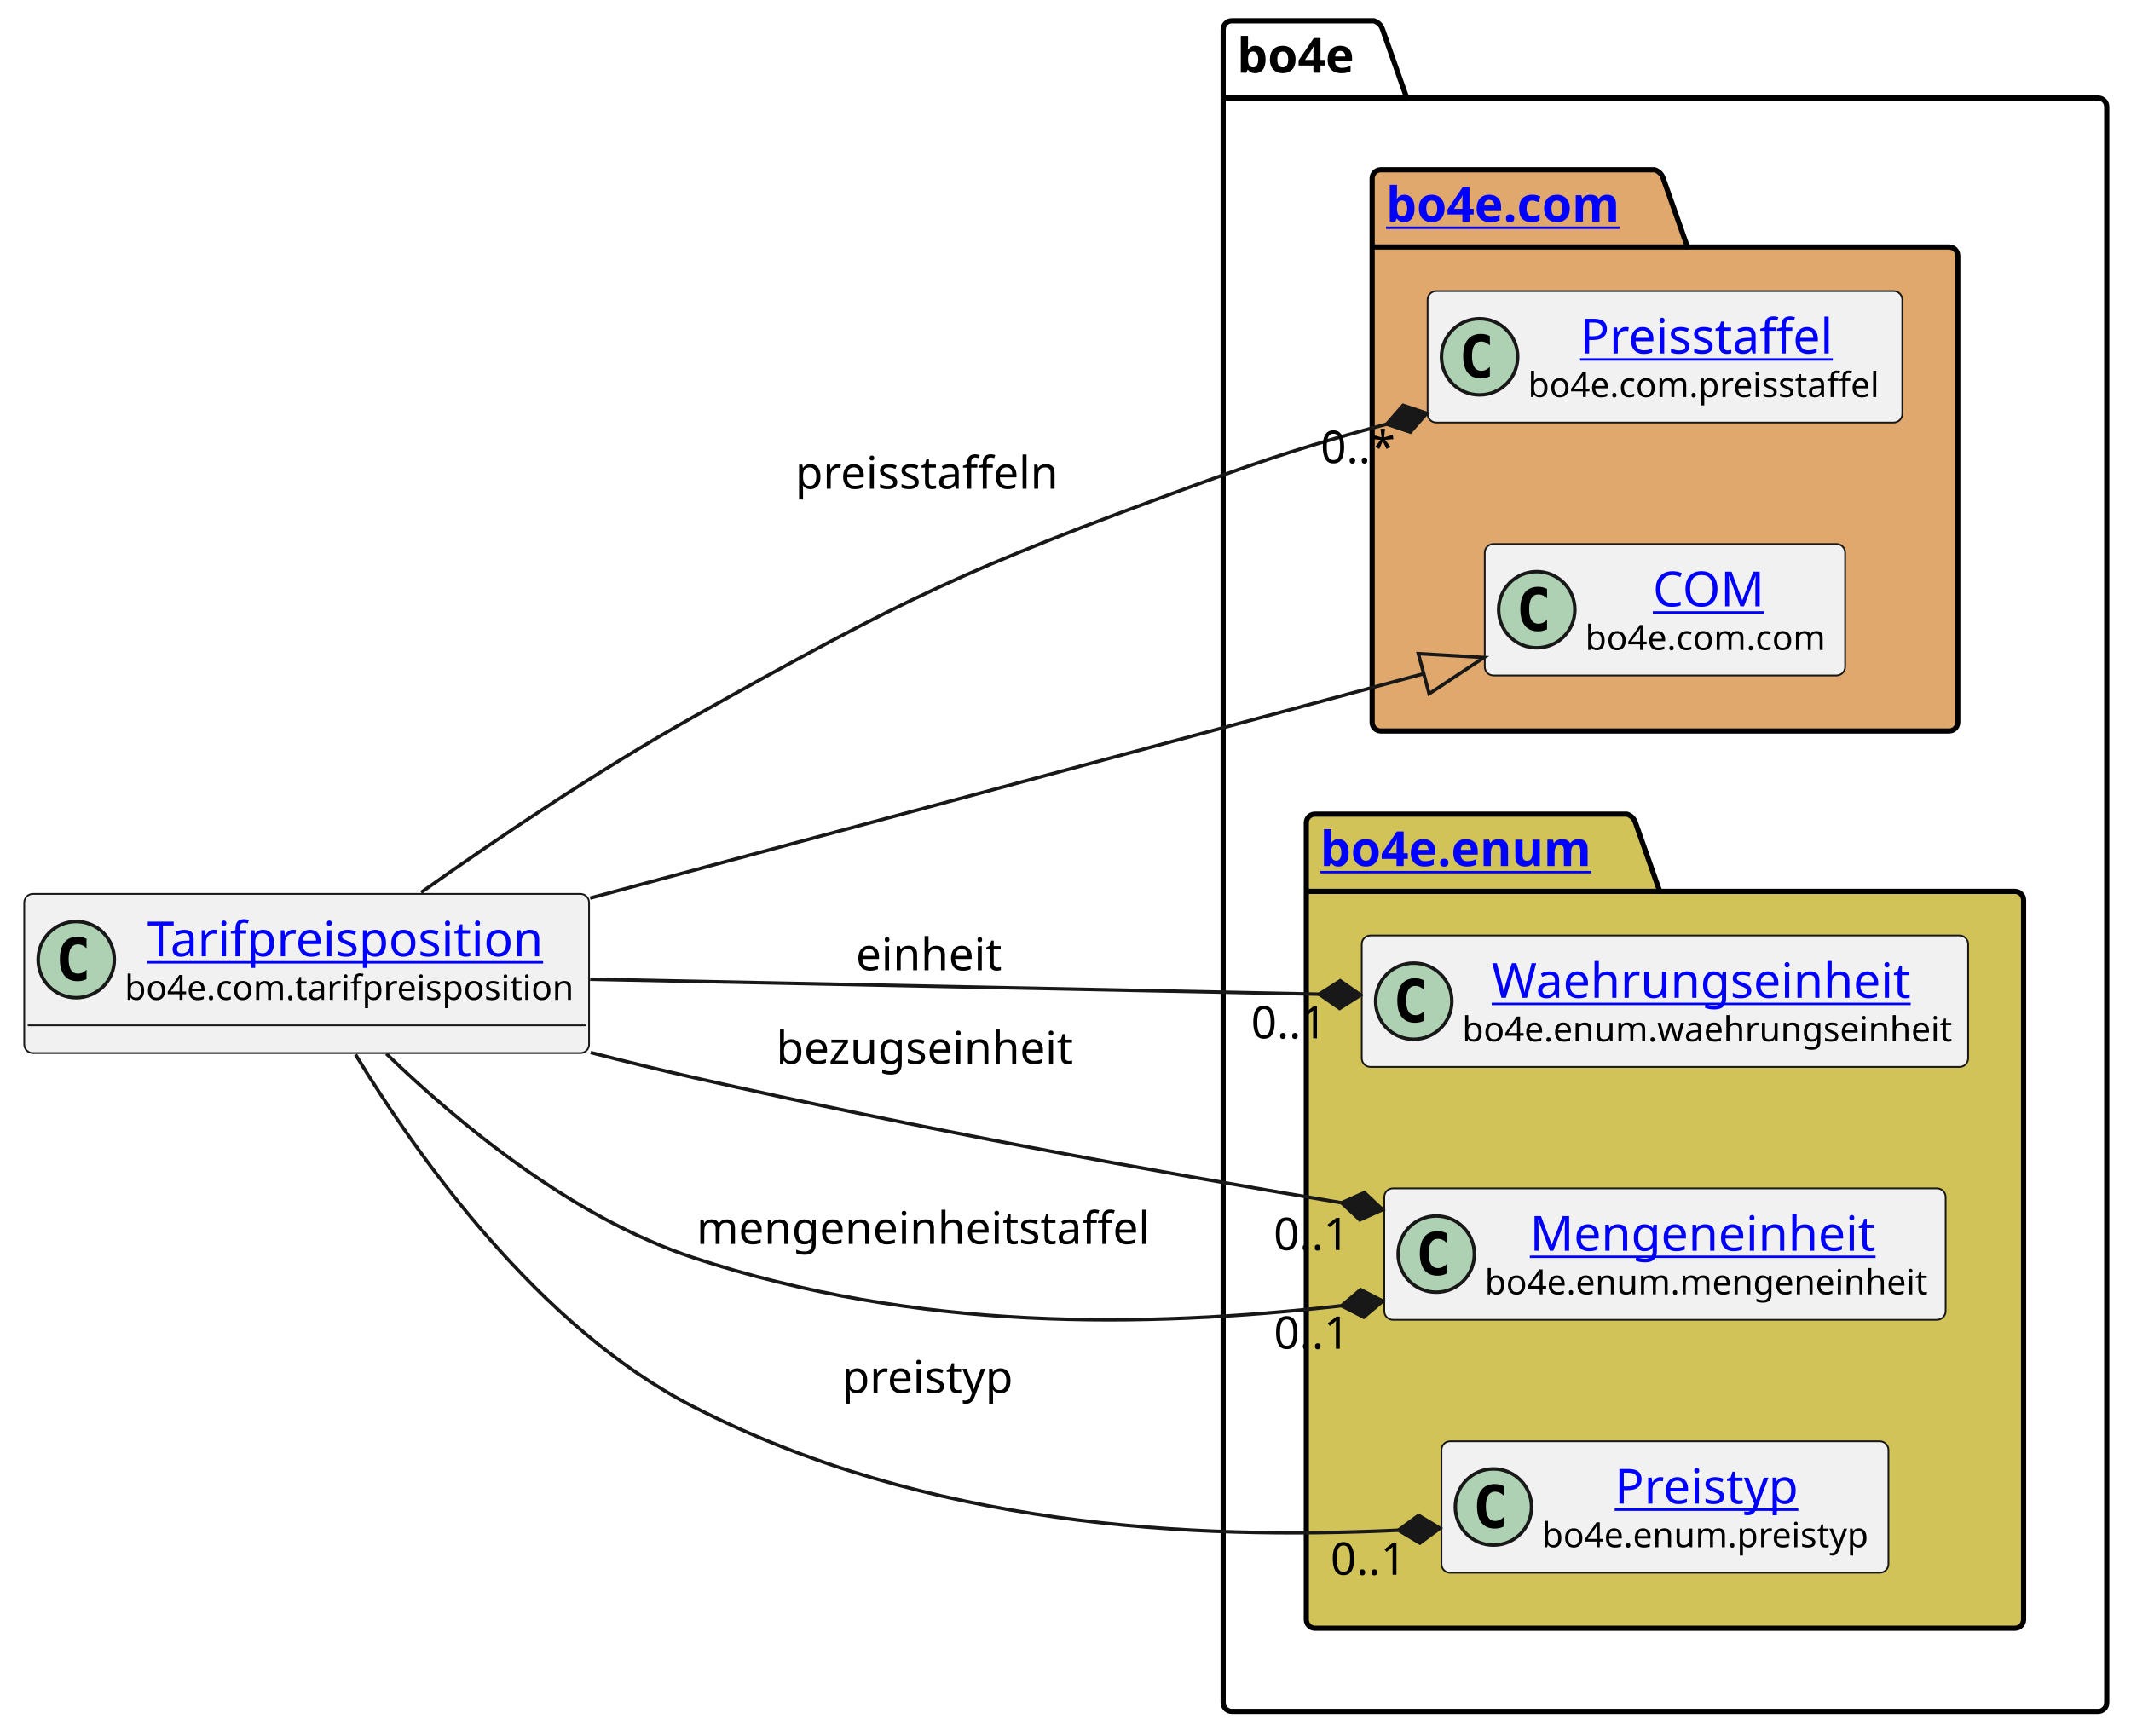
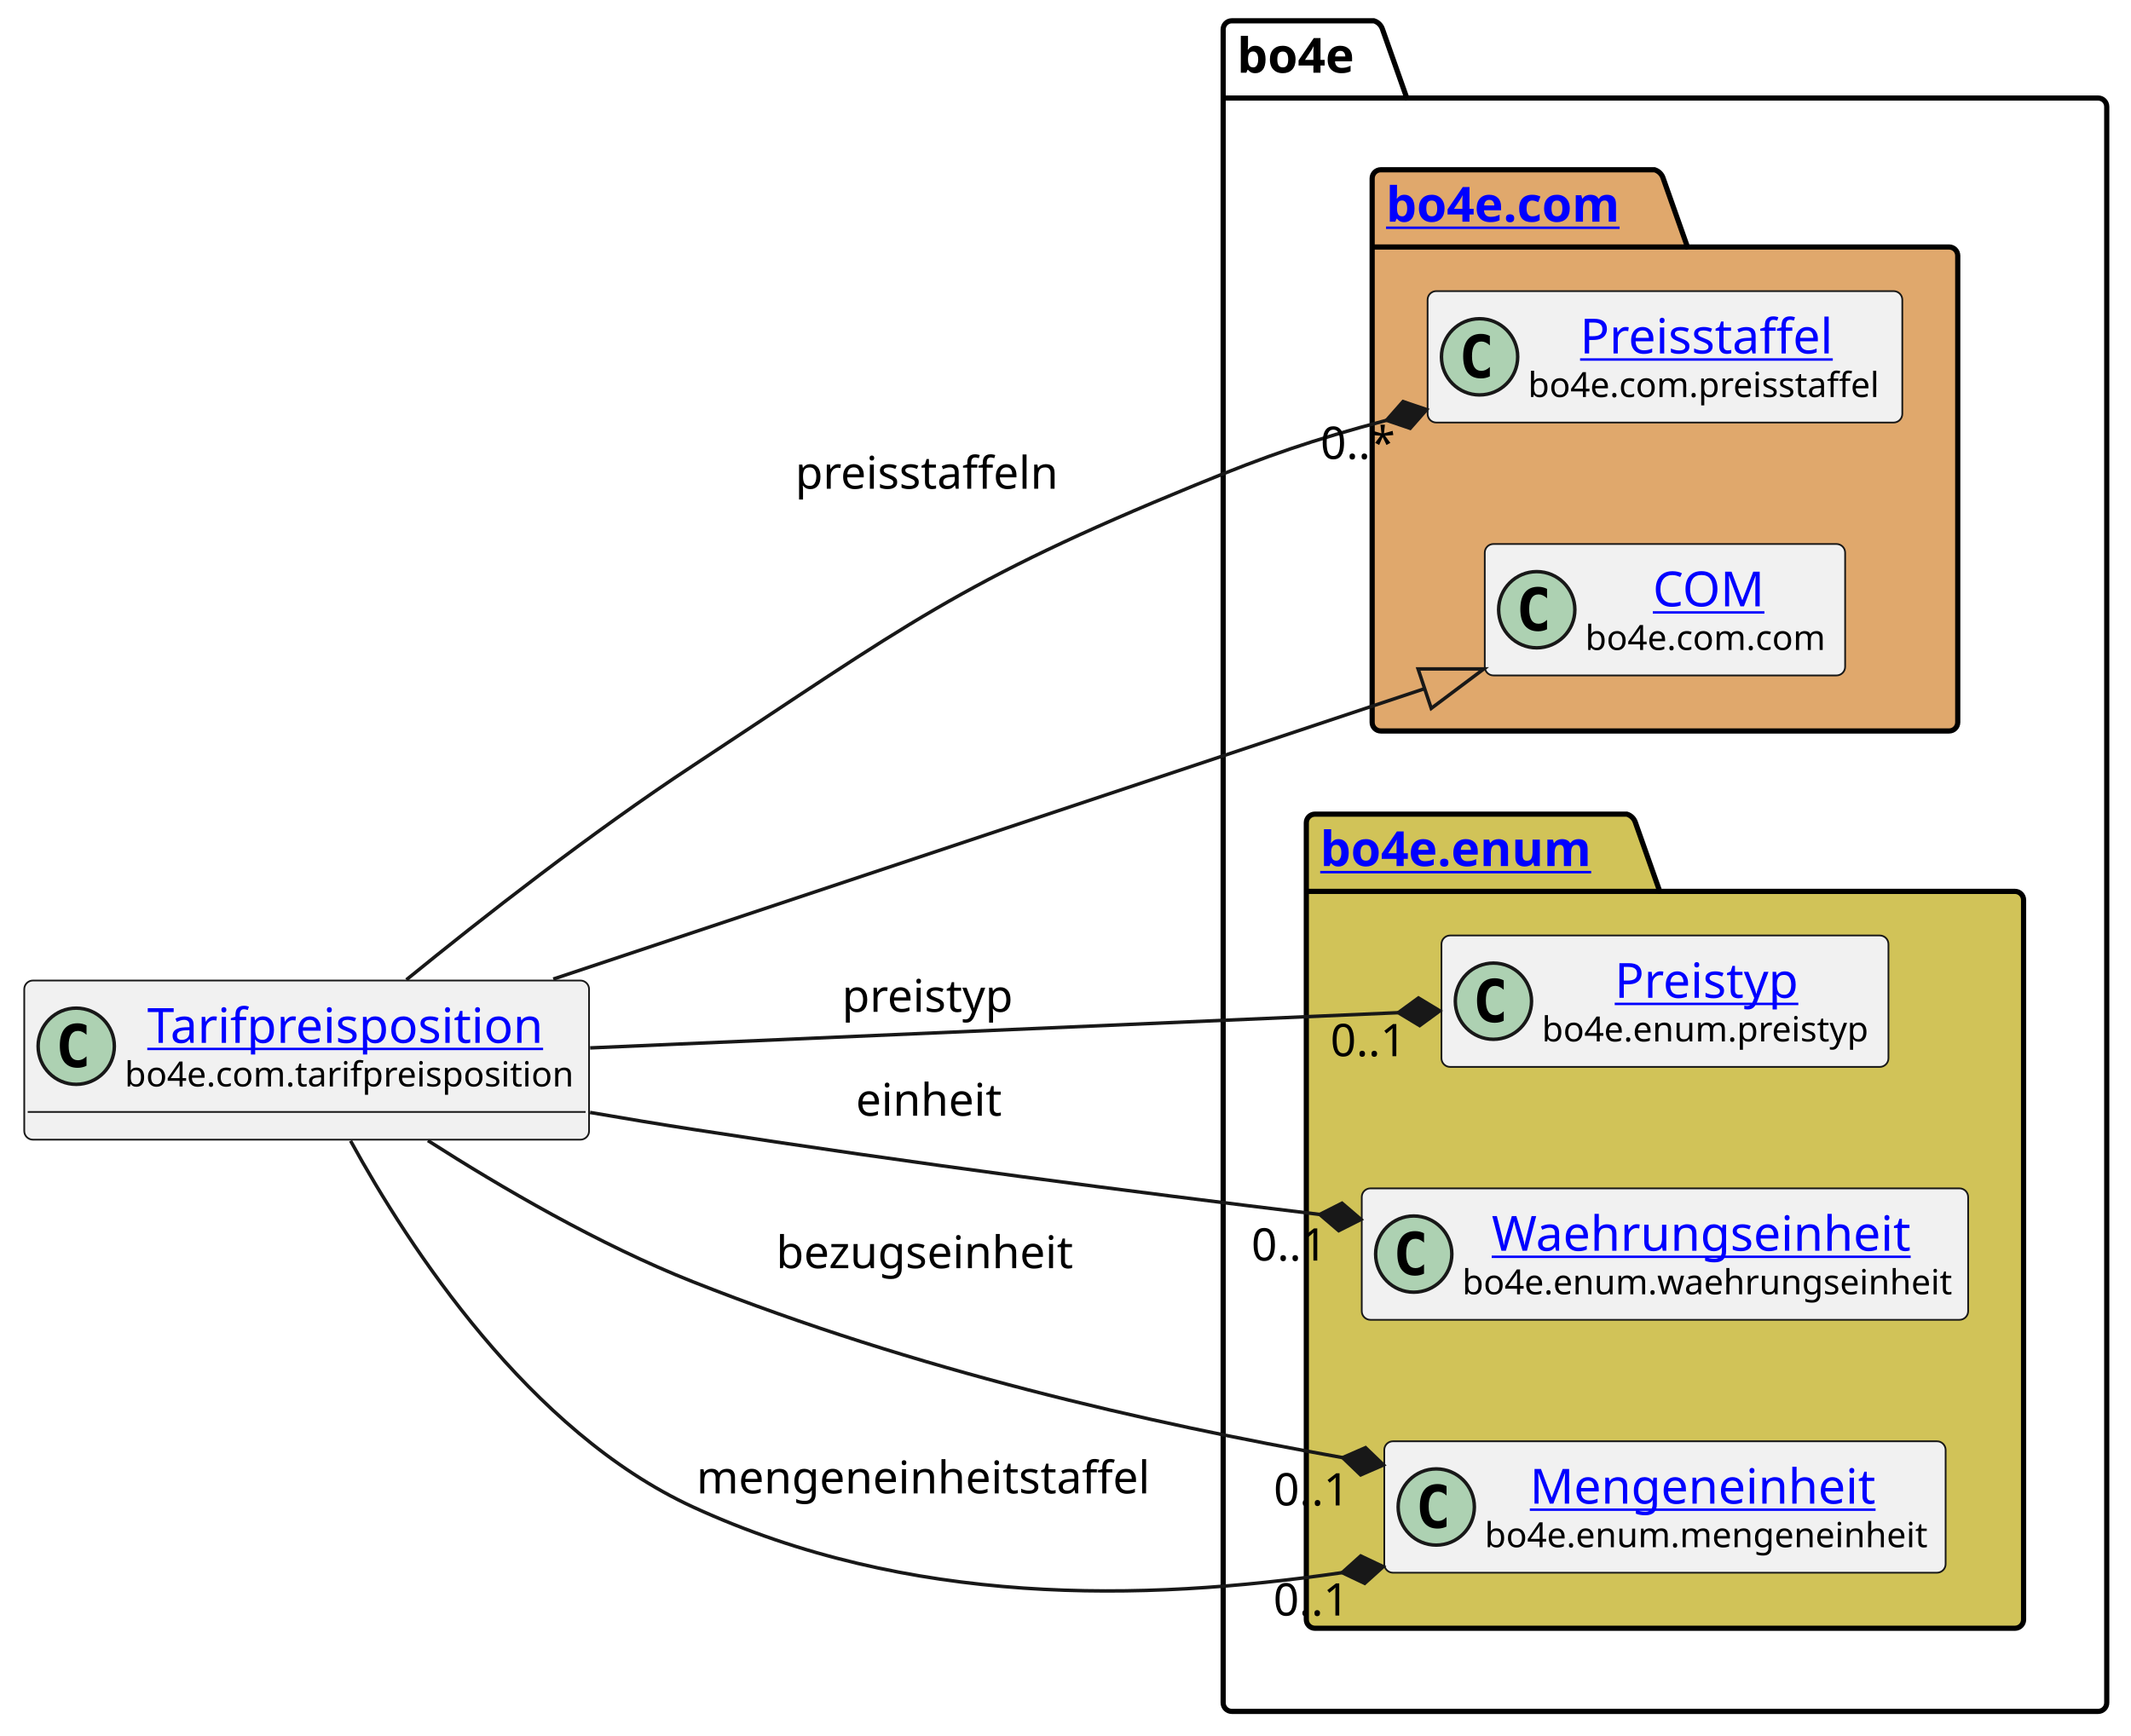
<svg xmlns="http://www.w3.org/2000/svg" xmlns:xlink="http://www.w3.org/1999/xlink" contentStyleType="text/css" height="501px" preserveAspectRatio="none" style="width:615px;height:501px;background:#FFFFFF;" version="1.1" viewBox="0 0 615 501" width="615px" zoomAndPan="magnify">
  <defs />
  <g>
    <g id="cluster_bo4e">
      <path d="M355.5,6 L396.5,6 A3.75,3.75 0 0 1 399,8.5 L406,28.297 L605.5,28.297 A2.5,2.5 0 0 1 608,30.797 L608,491.5 A2.5,2.5 0 0 1 605.5,494 L355.5,494 A2.5,2.5 0 0 1 353,491.5 L353,8.5 A2.5,2.5 0 0 1 355.5,6 " fill="none" style="stroke:#000000;stroke-width:1.5;" />
      <line style="stroke:#000000;stroke-width:1.5;" x1="353" x2="406" y1="28.297" y2="28.297" />
      <text fill="#000000" font-family="sans-serif" font-size="14" font-weight="bold" lengthAdjust="spacing" textLength="40" x="357" y="20.995">bo4e</text>
    </g>
    <g id="cluster_com">
      <path d="M398.5,49 L477.5,49 A3.75,3.75 0 0 1 480,51.5 L487,71.297 L562.5,71.297 A2.5,2.5 0 0 1 565,73.797 L565,208.5 A2.5,2.5 0 0 1 562.5,211 L398.5,211 A2.5,2.5 0 0 1 396,208.5 L396,51.5 A2.5,2.5 0 0 1 398.5,49 " fill="#E0A86C" style="stroke:#000000;stroke-width:1.5;" />
      <line style="stroke:#000000;stroke-width:1.5;" x1="396" x2="487" y1="71.297" y2="71.297" />
      <a href="https://bo4e.github.io/BO4E-python/latest/api/bo4e.com.html" target="_top" title="https://bo4e.github.io/BO4E-python/latest/api/bo4e.com.html" xlink:actuate="onRequest" xlink:href="https://bo4e.github.io/BO4E-python/latest/api/bo4e.com.html" xlink:show="new" xlink:title="https://bo4e.github.io/BO4E-python/latest/api/bo4e.com.html" xlink:type="simple">
        <text fill="#0000FF" font-family="sans-serif" font-size="14" font-weight="bold" lengthAdjust="spacing" text-decoration="underline" textLength="78" x="400" y="63.995">bo4e.com</text>
      </a>
    </g>
    <g id="cluster_enum">
      <path d="M379.5,235 L469.5,235 A3.75,3.75 0 0 1 472,237.5 L479,257.297 L581.5,257.297 A2.5,2.5 0 0 1 584,259.797 L584,467.5 A2.5,2.5 0 0 1 581.5,470 L379.5,470 A2.5,2.5 0 0 1 377,467.5 L377,237.5 A2.5,2.5 0 0 1 379.5,235 " fill="#D1C358" style="stroke:#000000;stroke-width:1.5;" />
      <line style="stroke:#000000;stroke-width:1.5;" x1="377" x2="479" y1="257.297" y2="257.297" />
      <a href="https://bo4e.github.io/BO4E-python/latest/api/bo4e.enum.html" target="_top" title="https://bo4e.github.io/BO4E-python/latest/api/bo4e.enum.html" xlink:actuate="onRequest" xlink:href="https://bo4e.github.io/BO4E-python/latest/api/bo4e.enum.html" xlink:show="new" xlink:title="https://bo4e.github.io/BO4E-python/latest/api/bo4e.enum.html" xlink:type="simple">
        <text fill="#0000FF" font-family="sans-serif" font-size="14" font-weight="bold" lengthAdjust="spacing" text-decoration="underline" textLength="89" x="381" y="249.995">bo4e.enum</text>
      </a>
    </g>
    <g id="elem_Preisstaffel">
      <rect codeLine="7" fill="#F1F1F1" height="37.938" id="Preisstaffel" rx="2.5" ry="2.5" style="stroke:#181818;stroke-width:0.5;" width="137" x="412" y="84.03" />
      <ellipse cx="427" cy="102.999" fill="#ADD1B2" rx="11" ry="11" style="stroke:#181818;stroke-width:1.0;" />
      <path d="M429.969,108.639 Q429.391,108.936 428.75,109.077 Q428.109,109.233 427.406,109.233 Q424.906,109.233 423.578,107.593 Q422.266,105.936 422.266,102.811 Q422.266,99.686 423.578,98.03 Q424.906,96.374 427.406,96.374 Q428.109,96.374 428.75,96.53 Q429.406,96.686 429.969,96.983 L429.969,99.702 Q429.344,99.124 428.75,98.858 Q428.156,98.577 427.531,98.577 Q426.188,98.577 425.5,99.655 Q424.812,100.718 424.812,102.811 Q424.812,104.905 425.5,105.983 Q426.188,107.046 427.531,107.046 Q428.156,107.046 428.75,106.78 Q429.344,106.499 429.969,105.921 L429.969,108.639 Z " fill="#000000" />
      <a href="https://bo4e.github.io/BO4E-python/latest/api/bo4e.com.html#bo4e.com.preisstaffel.Preisstaffel" target="_top" title="https://bo4e.github.io/BO4E-python/latest/api/bo4e.com.html#bo4e.com.preisstaffel.Preisstaffel" xlink:actuate="onRequest" xlink:href="https://bo4e.github.io/BO4E-python/latest/api/bo4e.com.html#bo4e.com.preisstaffel.Preisstaffel" xlink:show="new" xlink:title="https://bo4e.github.io/BO4E-python/latest/api/bo4e.com.html#bo4e.com.preisstaffel.Preisstaffel" xlink:type="simple">
        <text fill="#0000FF" font-family="sans-serif" font-size="14" lengthAdjust="spacing" text-decoration="underline" textLength="75" x="456" y="102.025">Preisstaffel</text>
      </a>
      <text fill="#000000" font-family="sans-serif" font-size="10" lengthAdjust="spacing" textLength="105" x="441" y="114.609">bo4e.com.preisstaffel</text>
    </g>
    <g id="elem_COM">
      <rect codeLine="8" fill="#F1F1F1" height="37.938" id="COM" rx="2.5" ry="2.5" style="stroke:#181818;stroke-width:0.5;" width="104" x="428.5" y="157.03" />
      <ellipse cx="443.5" cy="175.999" fill="#ADD1B2" rx="11" ry="11" style="stroke:#181818;stroke-width:1.0;" />
      <path d="M446.469,181.639 Q445.891,181.936 445.25,182.077 Q444.609,182.233 443.906,182.233 Q441.406,182.233 440.078,180.593 Q438.766,178.936 438.766,175.811 Q438.766,172.686 440.078,171.03 Q441.406,169.374 443.906,169.374 Q444.609,169.374 445.25,169.53 Q445.906,169.686 446.469,169.983 L446.469,172.702 Q445.844,172.124 445.25,171.858 Q444.656,171.577 444.031,171.577 Q442.688,171.577 442,172.655 Q441.312,173.718 441.312,175.811 Q441.312,177.905 442,178.983 Q442.688,180.046 444.031,180.046 Q444.656,180.046 445.25,179.78 Q445.844,179.499 446.469,178.921 L446.469,181.639 Z " fill="#000000" />
      <a href="https://bo4e.github.io/BO4E-python/latest/api/bo4e.com.html#bo4e.com.com.COM" target="_top" title="https://bo4e.github.io/BO4E-python/latest/api/bo4e.com.html#bo4e.com.com.COM" xlink:actuate="onRequest" xlink:href="https://bo4e.github.io/BO4E-python/latest/api/bo4e.com.html#bo4e.com.com.COM" xlink:show="new" xlink:title="https://bo4e.github.io/BO4E-python/latest/api/bo4e.com.html#bo4e.com.com.COM" xlink:type="simple">
        <text fill="#0000FF" font-family="sans-serif" font-size="14" lengthAdjust="spacing" text-decoration="underline" textLength="33" x="477" y="175.025">COM</text>
      </a>
      <text fill="#000000" font-family="sans-serif" font-size="10" lengthAdjust="spacing" textLength="72" x="457.5" y="187.609">bo4e.com.com</text>
    </g>
+     <g id="elem_Preistyp">
+       <rect codeLine="11" fill="#F1F1F1" height="37.938" id="Preistyp" rx="2.5" ry="2.5" style="stroke:#181818;stroke-width:0.5;" width="129" x="416" y="270.03" />
+       <ellipse cx="431" cy="288.999" fill="#ADD1B2" rx="11" ry="11" style="stroke:#181818;stroke-width:1.0;" />
+       <path d="M433.969,294.639 Q433.391,294.936 432.75,295.077 Q432.109,295.233 431.406,295.233 Q428.906,295.233 427.578,293.592 Q426.266,291.936 426.266,288.811 Q426.266,285.686 427.578,284.03 Q428.906,282.374 431.406,282.374 Q432.109,282.374 432.75,282.53 Q433.406,282.686 433.969,282.983 L433.969,285.702 Q433.344,285.124 432.75,284.858 Q432.156,284.577 431.531,284.577 Q430.188,284.577 429.5,285.655 Q428.812,286.717 428.812,288.811 Q428.812,290.905 429.5,291.983 Q430.188,293.046 431.531,293.046 Q432.156,293.046 432.75,292.78 Q433.344,292.499 433.969,291.921 L433.969,294.639 Z " fill="#000000" />
+       <a href="https://bo4e.github.io/BO4E-python/latest/api/bo4e.enum.html#bo4e.enum.preistyp.Preistyp" target="_top" title="https://bo4e.github.io/BO4E-python/latest/api/bo4e.enum.html#bo4e.enum.preistyp.Preistyp" xlink:actuate="onRequest" xlink:href="https://bo4e.github.io/BO4E-python/latest/api/bo4e.enum.html#bo4e.enum.preistyp.Preistyp" xlink:show="new" xlink:title="https://bo4e.github.io/BO4E-python/latest/api/bo4e.enum.html#bo4e.enum.preistyp.Preistyp" xlink:type="simple">
+         <text fill="#0000FF" font-family="sans-serif" font-size="14" lengthAdjust="spacing" text-decoration="underline" textLength="55" x="466" y="288.025">Preistyp</text>
+       </a>
+       <text fill="#000000" font-family="sans-serif" font-size="10" lengthAdjust="spacing" textLength="97" x="445" y="300.609">bo4e.enum.preistyp</text>
+     </g>
    <g id="elem_Waehrungseinheit">
-       <rect codeLine="11" fill="#F1F1F1" height="37.938" id="Waehrungseinheit" rx="2.5" ry="2.5" style="stroke:#181818;stroke-width:0.5;" width="175" x="393" y="270.03" />
-       <ellipse cx="408" cy="288.999" fill="#ADD1B2" rx="11" ry="11" style="stroke:#181818;stroke-width:1.0;" />
-       <path d="M410.969,294.639 Q410.391,294.936 409.75,295.077 Q409.109,295.233 408.406,295.233 Q405.906,295.233 404.578,293.592 Q403.266,291.936 403.266,288.811 Q403.266,285.686 404.578,284.03 Q405.906,282.374 408.406,282.374 Q409.109,282.374 409.75,282.53 Q410.406,282.686 410.969,282.983 L410.969,285.702 Q410.344,285.124 409.75,284.858 Q409.156,284.577 408.531,284.577 Q407.188,284.577 406.5,285.655 Q405.812,286.717 405.812,288.811 Q405.812,290.905 406.5,291.983 Q407.188,293.046 408.531,293.046 Q409.156,293.046 409.75,292.78 Q410.344,292.499 410.969,291.921 L410.969,294.639 Z " fill="#000000" />
+       <rect codeLine="12" fill="#F1F1F1" height="37.938" id="Waehrungseinheit" rx="2.5" ry="2.5" style="stroke:#181818;stroke-width:0.5;" width="175" x="393" y="343.03" />
+       <ellipse cx="408" cy="361.999" fill="#ADD1B2" rx="11" ry="11" style="stroke:#181818;stroke-width:1.0;" />
+       <path d="M410.969,367.639 Q410.391,367.936 409.75,368.077 Q409.109,368.233 408.406,368.233 Q405.906,368.233 404.578,366.592 Q403.266,364.936 403.266,361.811 Q403.266,358.686 404.578,357.03 Q405.906,355.374 408.406,355.374 Q409.109,355.374 409.75,355.53 Q410.406,355.686 410.969,355.983 L410.969,358.702 Q410.344,358.124 409.75,357.858 Q409.156,357.577 408.531,357.577 Q407.188,357.577 406.5,358.655 Q405.812,359.717 405.812,361.811 Q405.812,363.905 406.5,364.983 Q407.188,366.046 408.531,366.046 Q409.156,366.046 409.75,365.78 Q410.344,365.499 410.969,364.921 L410.969,367.639 Z " fill="#000000" />
      <a href="https://bo4e.github.io/BO4E-python/latest/api/bo4e.enum.html#bo4e.enum.waehrungseinheit.Waehrungseinheit" target="_top" title="https://bo4e.github.io/BO4E-python/latest/api/bo4e.enum.html#bo4e.enum.waehrungseinheit.Waehrungseinheit" xlink:actuate="onRequest" xlink:href="https://bo4e.github.io/BO4E-python/latest/api/bo4e.enum.html#bo4e.enum.waehrungseinheit.Waehrungseinheit" xlink:show="new" xlink:title="https://bo4e.github.io/BO4E-python/latest/api/bo4e.enum.html#bo4e.enum.waehrungseinheit.Waehrungseinheit" xlink:type="simple">
-         <text fill="#0000FF" font-family="sans-serif" font-size="14" lengthAdjust="spacing" text-decoration="underline" textLength="126" x="430.5" y="288.025">Waehrungseinheit</text>
+         <text fill="#0000FF" font-family="sans-serif" font-size="14" lengthAdjust="spacing" text-decoration="underline" textLength="126" x="430.5" y="361.025">Waehrungseinheit</text>
      </a>
-       <text fill="#000000" font-family="sans-serif" font-size="10" lengthAdjust="spacing" textLength="143" x="422" y="300.609">bo4e.enum.waehrungseinheit</text>
+       <text fill="#000000" font-family="sans-serif" font-size="10" lengthAdjust="spacing" textLength="143" x="422" y="373.609">bo4e.enum.waehrungseinheit</text>
    </g>
    <g id="elem_Mengeneinheit">
-       <rect codeLine="12" fill="#F1F1F1" height="37.938" id="Mengeneinheit" rx="2.5" ry="2.5" style="stroke:#181818;stroke-width:0.5;" width="162" x="399.5" y="343.03" />
-       <ellipse cx="414.5" cy="361.999" fill="#ADD1B2" rx="11" ry="11" style="stroke:#181818;stroke-width:1.0;" />
-       <path d="M417.469,367.639 Q416.891,367.936 416.25,368.077 Q415.609,368.233 414.906,368.233 Q412.406,368.233 411.078,366.592 Q409.766,364.936 409.766,361.811 Q409.766,358.686 411.078,357.03 Q412.406,355.374 414.906,355.374 Q415.609,355.374 416.25,355.53 Q416.906,355.686 417.469,355.983 L417.469,358.702 Q416.844,358.124 416.25,357.858 Q415.656,357.577 415.031,357.577 Q413.688,357.577 413,358.655 Q412.312,359.717 412.312,361.811 Q412.312,363.905 413,364.983 Q413.688,366.046 415.031,366.046 Q415.656,366.046 416.25,365.78 Q416.844,365.499 417.469,364.921 L417.469,367.639 Z " fill="#000000" />
+       <rect codeLine="13" fill="#F1F1F1" height="37.938" id="Mengeneinheit" rx="2.5" ry="2.5" style="stroke:#181818;stroke-width:0.5;" width="162" x="399.5" y="416.03" />
+       <ellipse cx="414.5" cy="434.999" fill="#ADD1B2" rx="11" ry="11" style="stroke:#181818;stroke-width:1.0;" />
+       <path d="M417.469,440.639 Q416.891,440.936 416.25,441.077 Q415.609,441.233 414.906,441.233 Q412.406,441.233 411.078,439.592 Q409.766,437.936 409.766,434.811 Q409.766,431.686 411.078,430.03 Q412.406,428.374 414.906,428.374 Q415.609,428.374 416.25,428.53 Q416.906,428.686 417.469,428.983 L417.469,431.702 Q416.844,431.124 416.25,430.858 Q415.656,430.577 415.031,430.577 Q413.688,430.577 413,431.655 Q412.312,432.717 412.312,434.811 Q412.312,436.905 413,437.983 Q413.688,439.046 415.031,439.046 Q415.656,439.046 416.25,438.78 Q416.844,438.499 417.469,437.921 L417.469,440.639 Z " fill="#000000" />
      <a href="https://bo4e.github.io/BO4E-python/latest/api/bo4e.enum.html#bo4e.enum.mengeneinheit.Mengeneinheit" target="_top" title="https://bo4e.github.io/BO4E-python/latest/api/bo4e.enum.html#bo4e.enum.mengeneinheit.Mengeneinheit" xlink:actuate="onRequest" xlink:href="https://bo4e.github.io/BO4E-python/latest/api/bo4e.enum.html#bo4e.enum.mengeneinheit.Mengeneinheit" xlink:show="new" xlink:title="https://bo4e.github.io/BO4E-python/latest/api/bo4e.enum.html#bo4e.enum.mengeneinheit.Mengeneinheit" xlink:type="simple">
-         <text fill="#0000FF" font-family="sans-serif" font-size="14" lengthAdjust="spacing" text-decoration="underline" textLength="104" x="441.5" y="361.025">Mengeneinheit</text>
+         <text fill="#0000FF" font-family="sans-serif" font-size="14" lengthAdjust="spacing" text-decoration="underline" textLength="104" x="441.5" y="434.025">Mengeneinheit</text>
      </a>
-       <text fill="#000000" font-family="sans-serif" font-size="10" lengthAdjust="spacing" textLength="130" x="428.5" y="373.609">bo4e.enum.mengeneinheit</text>
-     </g>
-     <g id="elem_Preistyp">
-       <rect codeLine="13" fill="#F1F1F1" height="37.938" id="Preistyp" rx="2.5" ry="2.5" style="stroke:#181818;stroke-width:0.5;" width="129" x="416" y="416.03" />
-       <ellipse cx="431" cy="434.999" fill="#ADD1B2" rx="11" ry="11" style="stroke:#181818;stroke-width:1.0;" />
-       <path d="M433.969,440.639 Q433.391,440.936 432.75,441.077 Q432.109,441.233 431.406,441.233 Q428.906,441.233 427.578,439.592 Q426.266,437.936 426.266,434.811 Q426.266,431.686 427.578,430.03 Q428.906,428.374 431.406,428.374 Q432.109,428.374 432.75,428.53 Q433.406,428.686 433.969,428.983 L433.969,431.702 Q433.344,431.124 432.75,430.858 Q432.156,430.577 431.531,430.577 Q430.188,430.577 429.5,431.655 Q428.812,432.717 428.812,434.811 Q428.812,436.905 429.5,437.983 Q430.188,439.046 431.531,439.046 Q432.156,439.046 432.75,438.78 Q433.344,438.499 433.969,437.921 L433.969,440.639 Z " fill="#000000" />
-       <a href="https://bo4e.github.io/BO4E-python/latest/api/bo4e.enum.html#bo4e.enum.preistyp.Preistyp" target="_top" title="https://bo4e.github.io/BO4E-python/latest/api/bo4e.enum.html#bo4e.enum.preistyp.Preistyp" xlink:actuate="onRequest" xlink:href="https://bo4e.github.io/BO4E-python/latest/api/bo4e.enum.html#bo4e.enum.preistyp.Preistyp" xlink:show="new" xlink:title="https://bo4e.github.io/BO4E-python/latest/api/bo4e.enum.html#bo4e.enum.preistyp.Preistyp" xlink:type="simple">
-         <text fill="#0000FF" font-family="sans-serif" font-size="14" lengthAdjust="spacing" text-decoration="underline" textLength="55" x="466" y="434.025">Preistyp</text>
-       </a>
-       <text fill="#000000" font-family="sans-serif" font-size="10" lengthAdjust="spacing" textLength="97" x="445" y="446.609">bo4e.enum.preistyp</text>
+       <text fill="#000000" font-family="sans-serif" font-size="10" lengthAdjust="spacing" textLength="130" x="428.5" y="446.609">bo4e.enum.mengeneinheit</text>
    </g>
    <g id="elem_Tarifpreisposition">
-       <rect codeLine="3" fill="#F1F1F1" height="45.938" id="Tarifpreisposition" rx="2.5" ry="2.5" style="stroke:#181818;stroke-width:0.5;" width="163" x="7" y="258.03" />
-       <ellipse cx="22" cy="276.999" fill="#ADD1B2" rx="11" ry="11" style="stroke:#181818;stroke-width:1.0;" />
-       <path d="M24.969,282.639 Q24.391,282.936 23.75,283.077 Q23.109,283.233 22.406,283.233 Q19.906,283.233 18.578,281.592 Q17.266,279.936 17.266,276.811 Q17.266,273.686 18.578,272.03 Q19.906,270.374 22.406,270.374 Q23.109,270.374 23.75,270.53 Q24.406,270.686 24.969,270.983 L24.969,273.702 Q24.344,273.124 23.75,272.858 Q23.156,272.577 22.531,272.577 Q21.188,272.577 20.5,273.655 Q19.812,274.717 19.812,276.811 Q19.812,278.905 20.5,279.983 Q21.188,281.046 22.531,281.046 Q23.156,281.046 23.75,280.78 Q24.344,280.499 24.969,279.921 L24.969,282.639 Z " fill="#000000" />
+       <rect codeLine="3" fill="#F1F1F1" height="45.938" id="Tarifpreisposition" rx="2.5" ry="2.5" style="stroke:#181818;stroke-width:0.5;" width="163" x="7" y="283.03" />
+       <ellipse cx="22" cy="301.999" fill="#ADD1B2" rx="11" ry="11" style="stroke:#181818;stroke-width:1.0;" />
+       <path d="M24.969,307.639 Q24.391,307.936 23.75,308.077 Q23.109,308.233 22.406,308.233 Q19.906,308.233 18.578,306.592 Q17.266,304.936 17.266,301.811 Q17.266,298.686 18.578,297.03 Q19.906,295.374 22.406,295.374 Q23.109,295.374 23.75,295.53 Q24.406,295.686 24.969,295.983 L24.969,298.702 Q24.344,298.124 23.75,297.858 Q23.156,297.577 22.531,297.577 Q21.188,297.577 20.5,298.655 Q19.812,299.717 19.812,301.811 Q19.812,303.905 20.5,304.983 Q21.188,306.046 22.531,306.046 Q23.156,306.046 23.75,305.78 Q24.344,305.499 24.969,304.921 L24.969,307.639 Z " fill="#000000" />
      <a href="https://bo4e.github.io/BO4E-python/latest/api/bo4e.com.html#bo4e.com.tarifpreisposition.Tarifpreisposition" target="_top" title="https://bo4e.github.io/BO4E-python/latest/api/bo4e.com.html#bo4e.com.tarifpreisposition.Tarifpreisposition" xlink:actuate="onRequest" xlink:href="https://bo4e.github.io/BO4E-python/latest/api/bo4e.com.html#bo4e.com.tarifpreisposition.Tarifpreisposition" xlink:show="new" xlink:title="https://bo4e.github.io/BO4E-python/latest/api/bo4e.com.html#bo4e.com.tarifpreisposition.Tarifpreisposition" xlink:type="simple">
-         <text fill="#0000FF" font-family="sans-serif" font-size="14" lengthAdjust="spacing" text-decoration="underline" textLength="118" x="42.5" y="276.025">Tarifpreisposition</text>
+         <text fill="#0000FF" font-family="sans-serif" font-size="14" lengthAdjust="spacing" text-decoration="underline" textLength="118" x="42.5" y="301.025">Tarifpreisposition</text>
      </a>
-       <text fill="#000000" font-family="sans-serif" font-size="10" lengthAdjust="spacing" textLength="131" x="36" y="288.609">bo4e.com.tarifpreisposition</text>
-       <line style="stroke:#181818;stroke-width:0.5;" x1="8" x2="169" y1="295.967" y2="295.967" />
+       <text fill="#000000" font-family="sans-serif" font-size="10" lengthAdjust="spacing" textLength="131" x="36" y="313.609">bo4e.com.tarifpreisposition</text>
+       <line style="stroke:#181818;stroke-width:0.5;" x1="8" x2="169" y1="320.967" y2="320.967" />
    </g>
    <g id="link_Tarifpreisposition_COM">
-       <path codeLine="16" d="M170.31,259.24 C247.84,238.37 345.179,212.159 410.889,194.469 " fill="none" id="Tarifpreisposition-to-COM" style="stroke:#181818;stroke-width:1.0;" />
-       <polygon fill="none" points="428.27,189.79,409.329,188.675,412.449,200.263,428.27,189.79" style="stroke:#181818;stroke-width:1.0;" />
+       <path codeLine="16" d="M159.67,282.61 C236.98,256.84 342.364,221.712 411.154,198.782 " fill="none" id="Tarifpreisposition-to-COM" style="stroke:#181818;stroke-width:1.0;" />
+       <polygon fill="none" points="428.23,193.09,409.256,193.09,413.051,204.474,428.23,193.09" style="stroke:#181818;stroke-width:1.0;" />
    </g>
    <g id="link_Tarifpreisposition_Preistyp">
-       <path codeLine="17" d="M102.61,304.42 C120.44,333.77 155.31,383.01 200,406 C267.57,440.76 344.384,444.533 403.584,441.703 " fill="none" id="Tarifpreisposition-to-Preistyp" style="stroke:#181818;stroke-width:1.0;" />
-       <polygon fill="#181818" points="415.57,441.13,409.386,437.421,403.584,441.703,409.768,445.412,415.57,441.13" style="stroke:#181818;stroke-width:1.0;" />
-       <text fill="#000000" font-family="sans-serif" font-size="13" lengthAdjust="spacing" textLength="51" x="243" y="402.067">preistyp</text>
-       <text fill="#000000" font-family="sans-serif" font-size="13" lengthAdjust="spacing" textLength="24" x="383.997" y="454.545">0..1</text>
+       <path codeLine="17" d="M170.31,302.48 C243.04,299.31 336.511,295.232 403.541,292.312 " fill="none" id="Tarifpreisposition-to-Preistyp" style="stroke:#181818;stroke-width:1.0;" />
+       <polygon fill="#181818" points="415.53,291.79,409.362,288.055,403.541,292.312,409.71,296.047,415.53,291.79" style="stroke:#181818;stroke-width:1.0;" />
+       <text fill="#000000" font-family="sans-serif" font-size="13" lengthAdjust="spacing" textLength="51" x="243" y="292.067">preistyp</text>
+       <text fill="#000000" font-family="sans-serif" font-size="13" lengthAdjust="spacing" textLength="24" x="383.953" y="304.877">0..1</text>
    </g>
    <g id="link_Tarifpreisposition_Waehrungseinheit">
-       <path codeLine="18" d="M170.31,282.66 C235.23,283.99 314.243,285.615 380.702,286.974 " fill="none" id="Tarifpreisposition-to-Waehrungseinheit" style="stroke:#181818;stroke-width:1.0;" />
-       <polygon fill="#181818" points="392.7,287.22,386.783,283.098,380.702,286.974,386.619,291.096,392.7,287.22" style="stroke:#181818;stroke-width:1.0;" />
-       <text fill="#000000" font-family="sans-serif" font-size="13" lengthAdjust="spacing" textLength="43" x="247" y="280.067">einheit</text>
-       <text fill="#000000" font-family="sans-serif" font-size="13" lengthAdjust="spacing" textLength="24" x="361.059" y="299.73">0..1</text>
+       <path codeLine="18" d="M170.29,321.11 C180.28,322.84 190.37,324.51 200,326 C264.43,335.97 325.596,343.882 380.866,350.552 " fill="none" id="Tarifpreisposition-to-Waehrungseinheit" style="stroke:#181818;stroke-width:1.0;" />
+       <polygon fill="#181818" points="392.78,351.99,387.303,347.3,380.866,350.552,386.344,355.242,392.78,351.99" style="stroke:#181818;stroke-width:1.0;" />
+       <text fill="#000000" font-family="sans-serif" font-size="13" lengthAdjust="spacing" textLength="43" x="247" y="322.067">einheit</text>
+       <text fill="#000000" font-family="sans-serif" font-size="13" lengthAdjust="spacing" textLength="24" x="361.145" y="363.87">0..1</text>
    </g>
    <g id="link_Tarifpreisposition_Mengeneinheit">
-       <path codeLine="19" d="M170.47,303.82 C180.39,306.37 190.4,308.83 200,311 C266.63,326.09 331.135,337.797 387.185,347.187 " fill="none" id="Tarifpreisposition-to-Mengeneinheit" style="stroke:#181818;stroke-width:1.0;" />
-       <polygon fill="#181818" points="399.02,349.17,393.763,344.234,387.185,347.187,392.442,352.124,399.02,349.17" style="stroke:#181818;stroke-width:1.0;" />
-       <text fill="#000000" font-family="sans-serif" font-size="13" lengthAdjust="spacing" textLength="89" x="224" y="307.067">bezugseinheit</text>
-       <text fill="#000000" font-family="sans-serif" font-size="13" lengthAdjust="spacing" textLength="24" x="367.571" y="360.818">0..1</text>
+       <path codeLine="19" d="M123.49,329.23 C144.69,342.81 172.99,359.32 200,370 C264.86,395.66 330.557,410.579 387.477,420.749 " fill="none" id="Tarifpreisposition-to-Mengeneinheit" style="stroke:#181818;stroke-width:1.0;" />
+       <polygon fill="#181818" points="399.29,422.86,394.087,417.867,387.477,420.749,392.68,425.742,399.29,422.86" style="stroke:#181818;stroke-width:1.0;" />
+       <text fill="#000000" font-family="sans-serif" font-size="13" lengthAdjust="spacing" textLength="89" x="224" y="366.067">bezugseinheit</text>
+       <text fill="#000000" font-family="sans-serif" font-size="13" lengthAdjust="spacing" textLength="24" x="367.571" y="434.548">0..1</text>
    </g>
    <g id="link_Tarifpreisposition_Mengeneinheit">
-       <path codeLine="20" d="M111.51,304.18 C132.18,324.13 165.07,351.45 200,363 C264.5,384.32 330.126,383.371 387.156,376.911 " fill="none" id="Tarifpreisposition-to-Mengeneinheit-1" style="stroke:#181818;stroke-width:1.0;" />
-       <polygon fill="#181818" points="399.08,375.56,392.668,372.261,387.156,376.911,393.568,380.21,399.08,375.56" style="stroke:#181818;stroke-width:1.0;" />
-       <text fill="#000000" font-family="sans-serif" font-size="13" lengthAdjust="spacing" textLength="135" x="201" y="359.067">mengeneinheitstaffel</text>
-       <text fill="#000000" font-family="sans-serif" font-size="13" lengthAdjust="spacing" textLength="24" x="367.636" y="389.31">0..1</text>
+       <path codeLine="20" d="M101.17,329.3 C118.11,360.17 152.72,413.24 200,435 C262.38,463.7 329.315,462.399 387.335,453.949 " fill="none" id="Tarifpreisposition-to-Mengeneinheit-1" style="stroke:#181818;stroke-width:1.0;" />
+       <polygon fill="#181818" points="399.21,452.22,392.696,449.127,387.335,453.949,393.849,457.043,399.21,452.22" style="stroke:#181818;stroke-width:1.0;" />
+       <text fill="#000000" font-family="sans-serif" font-size="13" lengthAdjust="spacing" textLength="135" x="201" y="431.067">mengeneinheitstaffel</text>
+       <text fill="#000000" font-family="sans-serif" font-size="13" lengthAdjust="spacing" textLength="24" x="367.484" y="466.34">0..1</text>
    </g>
    <g id="link_Tarifpreisposition_Preisstaffel">
-       <path codeLine="21" d="M121.53,257.6 C143.14,242.29 172.62,222.37 200,207 C261.91,172.25 278.33,164.39 345,140 C366.38,132.18 378.603,128.23 400.183,122.42 " fill="none" id="Tarifpreisposition-to-Preisstaffel" style="stroke:#181818;stroke-width:1.0;" />
-       <polygon fill="#181818" points="411.77,119.3,404.936,116.997,400.183,122.42,407.016,124.722,411.77,119.3" style="stroke:#181818;stroke-width:1.0;" />
+       <path codeLine="21" d="M117.28,282.81 C139.14,265.01 170.69,240.31 200,221 C261.64,180.39 276.7,167.99 345,140 C366.18,131.32 378.455,127.1 400.145,121.32 " fill="none" id="Tarifpreisposition-to-Preisstaffel" style="stroke:#181818;stroke-width:1.0;" />
+       <polygon fill="#181818" points="411.74,118.23,404.912,115.91,400.145,121.32,406.972,123.64,411.74,118.23" style="stroke:#181818;stroke-width:1.0;" />
      <text fill="#000000" font-family="sans-serif" font-size="13" lengthAdjust="spacing" textLength="78" x="229.5" y="141.067">preisstaffeln</text>
-       <text fill="#000000" font-family="sans-serif" font-size="13" lengthAdjust="spacing" textLength="23" x="381.123" y="133.642">0..*</text>
+       <text fill="#000000" font-family="sans-serif" font-size="13" lengthAdjust="spacing" textLength="23" x="381.09" y="132.47">0..*</text>
    </g>
  </g>
</svg>
